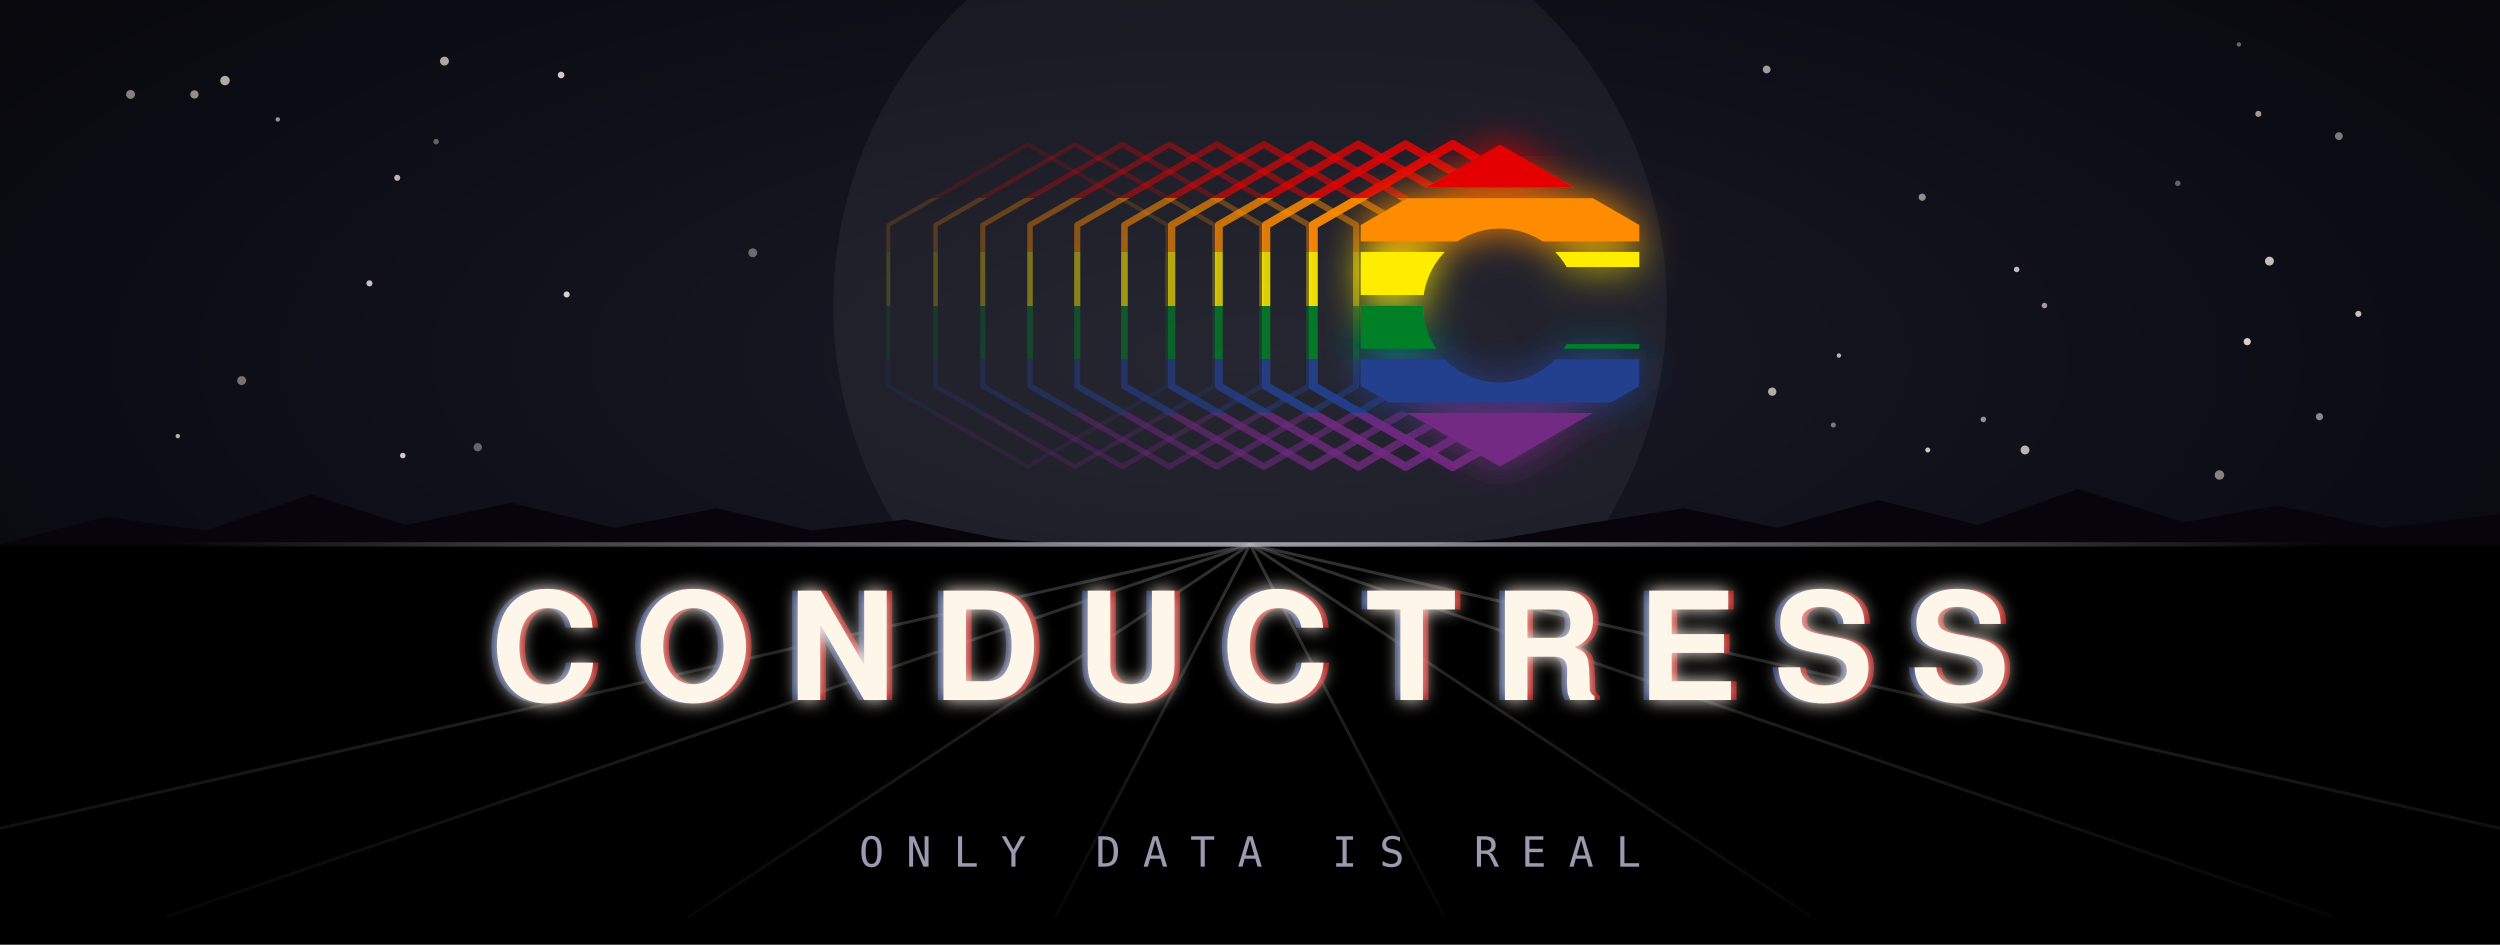
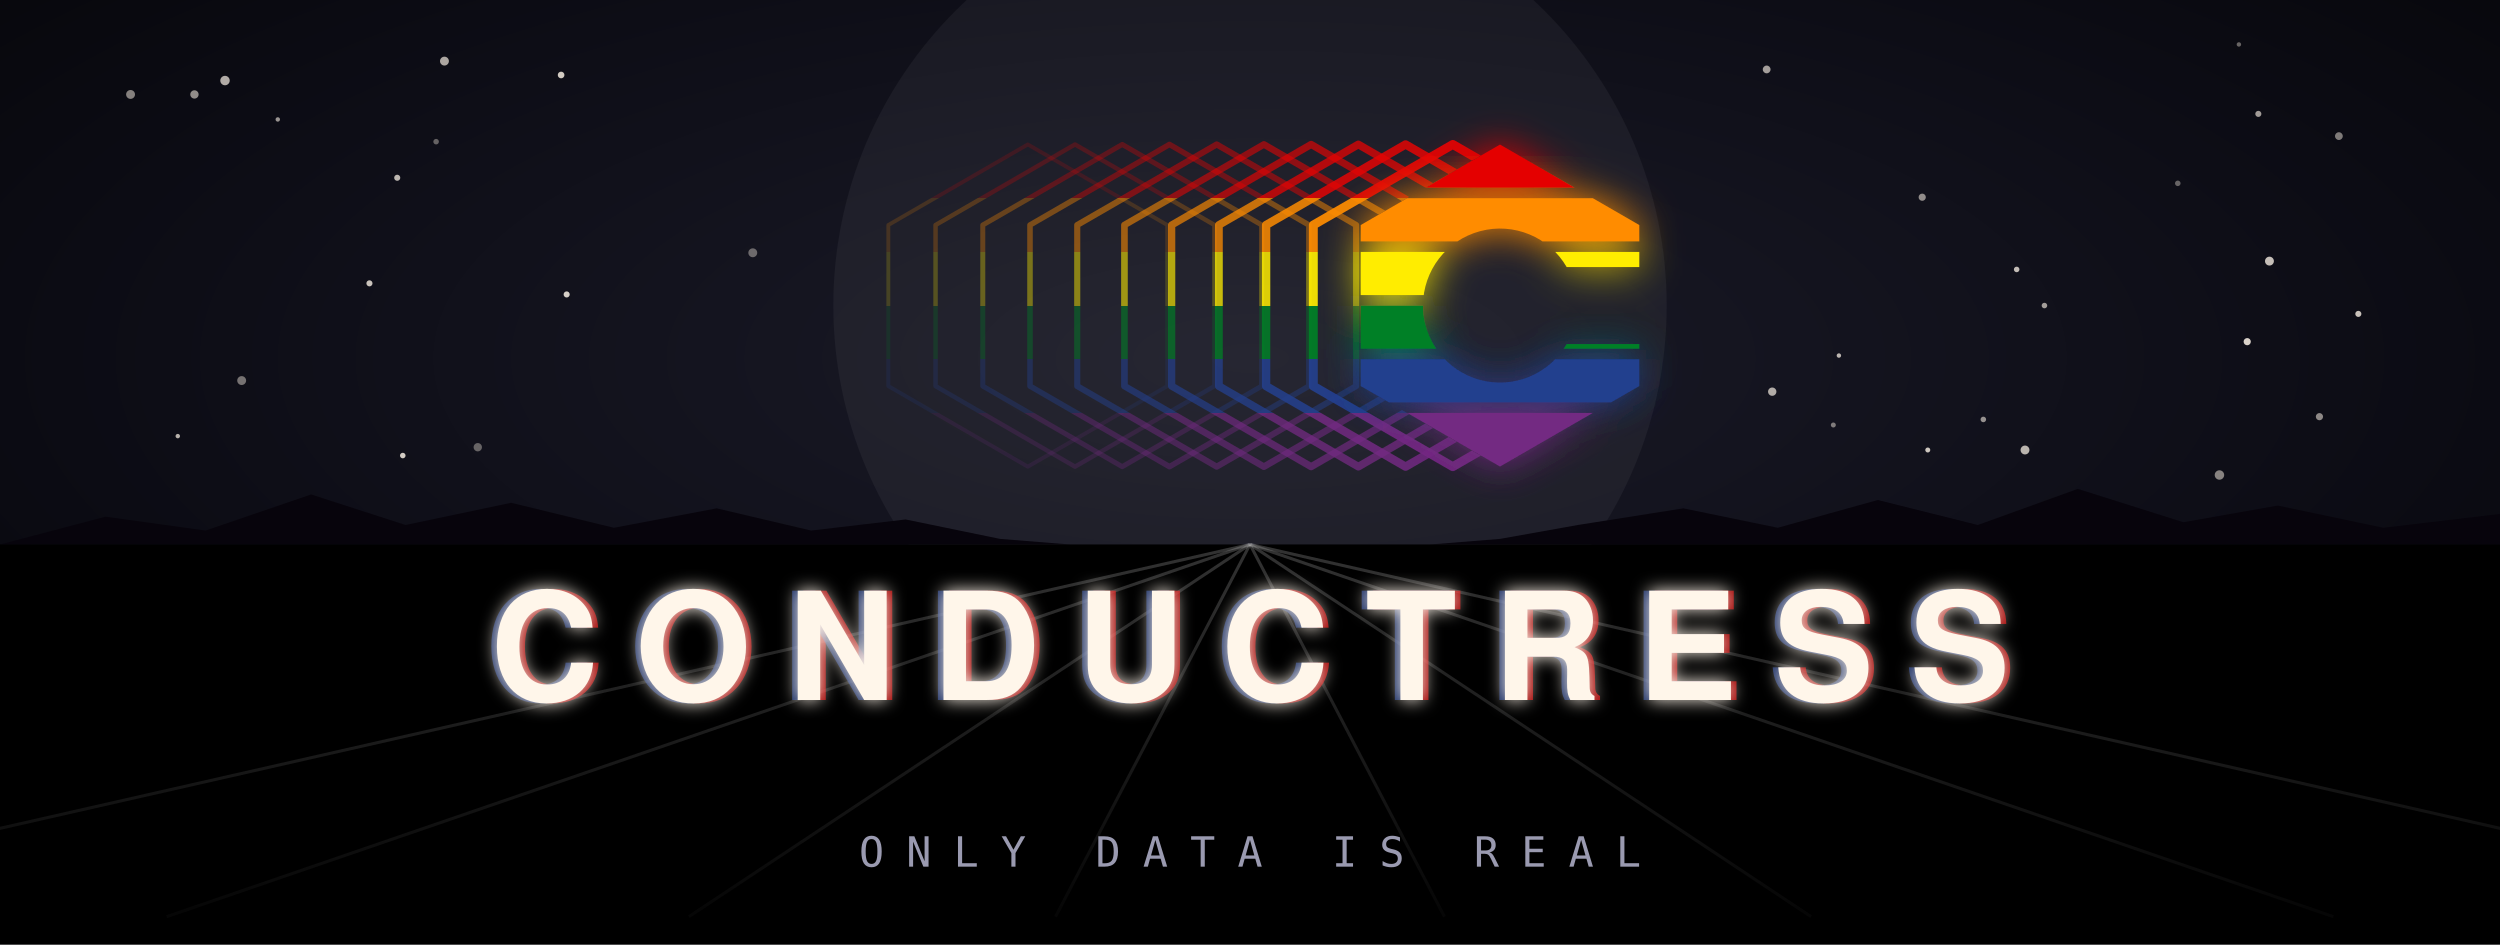
<svg xmlns="http://www.w3.org/2000/svg" viewBox="0 0 900 340" width="900" height="340" role="img" aria-label="Conductress">
  <defs>
    <radialGradient id="prh-sky" cx="50%" cy="38%" r="72%">
      <stop offset="0%" stop-color="#1b1b28" />
      <stop offset="60%" stop-color="#0d0d16" />
      <stop offset="100%" stop-color="#050508" />
    </radialGradient>
    <linearGradient id="prh-trail" gradientUnits="userSpaceOnUse" x1="0" y1="52" x2="0" y2="168">
      <stop offset="0" stop-color="#e40303" />
      <stop offset="0.167" stop-color="#e40303" />
      <stop offset="0.167" stop-color="#ff8c00" />
      <stop offset="0.333" stop-color="#ff8c00" />
      <stop offset="0.333" stop-color="#ffed00" />
      <stop offset="0.5" stop-color="#ffed00" />
      <stop offset="0.5" stop-color="#008026" />
      <stop offset="0.667" stop-color="#008026" />
      <stop offset="0.667" stop-color="#24408e" />
      <stop offset="0.833" stop-color="#24408e" />
      <stop offset="0.833" stop-color="#732982" />
      <stop offset="1" stop-color="#732982" />
    </linearGradient>
    <linearGradient id="prh-streak" x1="0" y1="0" x2="1" y2="0">
      <stop offset="0%" stop-color="#ffffff" stop-opacity="0" />
      <stop offset="100%" stop-color="#ffffff" stop-opacity="0.55" />
    </linearGradient>
    <linearGradient id="prh-grid" x1="0" y1="0" x2="0" y2="1">
      <stop offset="0%" stop-color="#ffffff" stop-opacity="0.28" />
      <stop offset="100%" stop-color="#ffffff" stop-opacity="0.03" />
    </linearGradient>
    <linearGradient id="prh-rule" gradientUnits="userSpaceOnUse" x1="60" y1="0" x2="840" y2="0">
      <stop offset="0%" stop-color="#ffffff" stop-opacity="0" />
      <stop offset="50%" stop-color="#d8d8e6" />
      <stop offset="100%" stop-color="#ffffff" stop-opacity="0" />
    </linearGradient>
    <filter id="prh-bloom" x="-60%" y="-60%" width="220%" height="220%">
      <feGaussianBlur stdDeviation="7" result="b1" />
      <feMerge>
        <feMergeNode in="b1" />
        <feMergeNode in="SourceGraphic" />
      </feMerge>
    </filter>
    <filter id="prh-soft" x="-40%" y="-40%" width="180%" height="180%">
      <feGaussianBlur stdDeviation="3" result="b2" />
      <feMerge>
        <feMergeNode in="b2" />
        <feMergeNode in="SourceGraphic" />
      </feMerge>
    </filter>
    <clipPath id="prh-notlead">
      <polygon points="-3789.5,-2449.1 4919.7,2582.1 7420.8,-1747.4 -1288.4,-6778.6" />
      <polygon points="590.2,-4919.0 590.2,5139.0 5590.2,5139.0 5590.2,-4919.0" />
      <polygon points="4919.7,-2362.1 -3789.5,2669.1 -1288.4,6998.6 7420.8,1967.4" />
      <polygon points="4869.5,2669.1 -3839.7,-2362.1 -6340.8,1967.4 2368.4,6998.6" />
      <polygon points="489.8,5139.0 489.8,-4919.0 -4510.2,-4919.0 -4510.2,5139.0" />
      <polygon points="-3839.7,2582.1 4869.5,-2449.1 2368.4,-6778.6 -6340.8,-1747.4" />
    </clipPath>
    <clipPath id="prh-c">
      <path d="M89.8 27 L50 4 L10.2 27 L10.2 73 L50 96 L89.8 73 L89.8 61 L69.05 61 A22 22 0 1 1 69.05 39 L89.8 39 Z" />
    </clipPath>
    <symbol id="prh-cmark" viewBox="0 0 100 100">
      <g clip-path="url(#prh-c)">
        <rect x="8" y="4.00" width="84" height="12.33" fill="#e40303" />
        <rect x="8" y="19.33" width="84" height="12.33" fill="#ff8c00" />
        <rect x="8" y="34.67" width="84" height="12.33" fill="#ffed00" />
        <rect x="8" y="50.00" width="84" height="12.33" fill="#008026" />
        <rect x="8" y="65.33" width="84" height="12.33" fill="#24408e" />
        <rect x="8" y="80.67" width="84" height="15.33" fill="#732982" />
      </g>
    </symbol>
  </defs>
  <g id="background">
    <rect width="900" height="340" fill="url(#prh-sky)" />
    <circle cx="450" cy="110" r="150" fill="#ffffff" opacity="0.05" />
  </g>
  <g id="stars" fill="#fff6ea">
    <circle cx="736" cy="110" r="1.0" opacity="0.61" />
    <circle cx="729" cy="162" r="1.6" opacity="0.71" />
    <circle cx="636" cy="25" r="1.4" opacity="0.62" />
    <circle cx="64" cy="157" r="0.8" opacity="0.70" />
    <circle cx="660" cy="153" r="0.9" opacity="0.46" />
    <circle cx="726" cy="97" r="1.0" opacity="0.75" />
    <circle cx="202" cy="27" r="1.2" opacity="0.81" />
    <circle cx="87" cy="137" r="1.6" opacity="0.43" />
    <circle cx="714" cy="151" r="1.0" opacity="0.56" />
    <circle cx="100" cy="43" r="0.8" opacity="0.58" />
    <circle cx="849" cy="113" r="1.1" opacity="0.77" />
    <circle cx="813" cy="41" r="1.1" opacity="0.61" />
    <circle cx="47" cy="34" r="1.6" opacity="0.50" />
    <circle cx="694" cy="162" r="0.9" opacity="0.79" />
    <circle cx="806" cy="16" r="0.8" opacity="0.38" />
    <circle cx="70" cy="34" r="1.5" opacity="0.55" />
    <circle cx="172" cy="161" r="1.5" opacity="0.36" />
    <circle cx="842" cy="49" r="1.4" opacity="0.47" />
    <circle cx="809" cy="123" r="1.3" opacity="0.84" />
    <circle cx="835" cy="150" r="1.3" opacity="0.53" />
    <circle cx="692" cy="71" r="1.3" opacity="0.54" />
    <circle cx="143" cy="64" r="1.1" opacity="0.72" />
    <circle cx="157" cy="51" r="1.0" opacity="0.36" />
    <circle cx="81" cy="29" r="1.7" opacity="0.68" />
    <circle cx="662" cy="128" r="0.8" opacity="0.72" />
    <circle cx="145" cy="164" r="1.0" opacity="0.81" />
    <circle cx="271" cy="91" r="1.6" opacity="0.38" />
    <circle cx="817" cy="94" r="1.6" opacity="0.76" />
    <circle cx="799" cy="171" r="1.7" opacity="0.50" />
    <circle cx="160" cy="22" r="1.6" opacity="0.66" />
    <circle cx="784" cy="66" r="1.0" opacity="0.37" />
    <circle cx="204" cy="106" r="1.1" opacity="0.83" />
    <circle cx="133" cy="102" r="1.1" opacity="0.78" />
    <circle cx="638" cy="141" r="1.5" opacity="0.67" />
  </g>
  <g id="mountains" fill="#07040c">
    <path d="M0 196 L38 186 L74 191 L112 178 L146 189 L184 181 L221 190 L258 183 L292 191 L326 187 L360 194 L385 196 Z" />
    <path d="M515 196 L540 194 L568 189 L606 183 L640 190 L676 180 L712 189 L748 176 L786 188 L820 182 L858 190 L900 185 L900 196 Z" />
  </g>
  <rect id="ground" x="0" y="196" width="900" height="144" fill="#000" />
  <g id="horizon" opacity="0.7">
-     <line x1="60" y1="196" x2="840" y2="196" stroke="url(#prh-rule)" stroke-width="1.6" />
    <g stroke="url(#prh-grid)" stroke-width="1.1" fill="none">
      <line x1="450" y1="196" x2="-140" y2="330" />
      <line x1="450" y1="196" x2="60" y2="330" />
      <line x1="450" y1="196" x2="248" y2="330" />
      <line x1="450" y1="196" x2="380" y2="330" />
      <line x1="450" y1="196" x2="520" y2="330" />
      <line x1="450" y1="196" x2="652" y2="330" />
      <line x1="450" y1="196" x2="840" y2="330" />
      <line x1="450" y1="196" x2="1040" y2="330" />
    </g>
  </g>
  <g id="speedstreaks" stroke="url(#prh-streak)" stroke-linecap="round">
    <line x1="150" y1="72" x2="372" y2="72" stroke-width="2" />
    <line x1="118" y1="96" x2="356" y2="96" stroke-width="3.4" />
    <line x1="166" y1="120" x2="366" y2="120" stroke-width="1.6" />
    <line x1="104" y1="144" x2="350" y2="144" stroke-width="4.2" />
    <line x1="182" y1="164" x2="360" y2="164" stroke-width="1.4" />
  </g>
  <g id="trail" fill="none" stroke="url(#prh-trail)" stroke-linejoin="round" clip-path="url(#prh-notlead)">
    <path d="M370 52 L420.2 81 L420.2 139 L370 168 L319.8 139 L319.8 81 Z" stroke-width="1.4" opacity="0.17" />
    <path d="M387 52 L437.2 81 L437.2 139 L387 168 L336.8 139 L336.8 81 Z" stroke-width="1.6" opacity="0.24" />
    <path d="M404 52 L454.2 81 L454.2 139 L404 168 L353.8 139 L353.8 81 Z" stroke-width="1.8" opacity="0.32" />
    <path d="M421 52 L471.2 81 L471.2 139 L421 168 L370.8 139 L370.8 81 Z" stroke-width="2.0" opacity="0.4" />
    <path d="M438 52 L488.2 81 L488.2 139 L438 168 L387.8 139 L387.8 81 Z" stroke-width="2.2" opacity="0.48" />
    <path d="M455 52 L505.2 81 L505.2 139 L455 168 L404.8 139 L404.8 81 Z" stroke-width="2.4" opacity="0.57" />
    <path d="M472 52 L522.2 81 L522.2 139 L472 168 L421.8 139 L421.8 81 Z" stroke-width="2.6" opacity="0.66" />
    <path d="M489 52 L539.2 81 L539.2 139 L489 168 L438.8 139 L438.8 81 Z" stroke-width="2.8" opacity="0.75" />
    <path d="M506 52 L556.2 81 L556.2 139 L506 168 L455.8 139 L455.8 81 Z" stroke-width="3.0" opacity="0.84" />
    <path d="M523 52 L573.2 81 L573.2 139 L523 168 L472.8 139 L472.8 81 Z" stroke-width="3.2" opacity="0.92" />
  </g>
  <g id="lead" filter="url(#prh-bloom)">
    <use href="#prh-cmark" x="477" y="47" width="126" height="126" />
  </g>
  <g id="wordmark">
    <path d="M213.334 225.972C213.064 222.57 212.362 220.41 210.688 218.196C207.664 214.2 202.804 211.986 196.918 211.986C185.794 211.986 178.882 219.924 178.882 232.668C178.882 245.358 185.74 253.242 196.702 253.242C206.53 253.242 213.01 247.572 213.496 238.554H205.612C205.072 243.576 201.94 246.438 196.918 246.438C190.654 246.438 186.982 241.362 186.982 232.776C186.982 224.082 190.816 218.898 197.188 218.898C201.886 218.898 204.532 221.166 205.612 225.972Z M249.554 211.986C244.046 211.986 239.51 213.822 236.162 217.44C232.652 221.22 230.654 226.728 230.654 232.614C230.654 238.5 232.652 244.062 236.162 247.788C239.564 251.46 243.992 253.242 249.608 253.242C255.224 253.242 259.652 251.46 263.054 247.788C266.456 244.17 268.562 238.446 268.562 232.884C268.562 226.728 266.564 221.166 263.054 217.44C259.598 213.714 255.278 211.986 249.554 211.986ZM249.608 218.898C256.25 218.898 260.462 224.298 260.462 232.83C260.462 240.93 256.088 246.33 249.608 246.33C243.02 246.33 238.754 240.93 238.754 232.614C238.754 224.298 243.02 218.898 249.608 218.898Z M311.1 252.0H319.2V212.634H311.1V239.418L295.494 212.634H287.178V252.0H295.278V224.784Z M339.652 252.0H355.042C361.036 252.0 364.816 250.596 367.516 247.41C370.594 243.738 372.268 238.446 372.268 232.29C372.268 226.188 370.594 220.896 367.516 217.17C364.816 213.984 361.09 212.634 355.042 212.634H339.652ZM347.752 245.25V219.384H355.042C361.144 219.384 364.168 223.65 364.168 232.344C364.168 240.984 361.144 245.25 355.042 245.25Z M414.698 212.634V239.31C414.698 244.062 412.268 246.33 407.192 246.33C402.116 246.33 399.686 244.062 399.686 239.31V212.634H391.586V239.31C391.586 243.738 392.774 246.87 395.42 249.246C398.282 251.838 402.44 253.242 407.192 253.242C411.944 253.242 416.102 251.838 418.964 249.246C421.61 246.87 422.798 243.738 422.798 239.31V212.634Z M476.298 225.972C476.028 222.57 475.326 220.41 473.652 218.196C470.628 214.2 465.768 211.986 459.882 211.986C448.758 211.986 441.846 219.924 441.846 232.668C441.846 245.358 448.704 253.242 459.666 253.242C469.494 253.242 475.974 247.572 476.46 238.554H468.576C468.036 243.576 464.904 246.438 459.882 246.438C453.618 246.438 449.946 241.362 449.946 232.776C449.946 224.082 453.78 218.898 460.152 218.898C464.85 218.898 467.496 221.166 468.576 225.972Z M512.248 219.384H523.75V212.634H492.214V219.384H504.148V252.0H512.248Z M549.872 236.394H559.16C562.67 236.394 564.182 237.798 564.182 241.038V242.658C564.128 243.684 564.128 244.656 564.128 245.25C564.128 248.976 564.344 250.11 565.316 252.0H574.01V250.542C572.768 249.84 572.282 249.03 572.282 247.302C572.066 235.692 571.85 235.152 566.828 232.992C571.256 231.264 573.47 228.078 573.47 223.272C573.47 220.14 572.39 217.278 570.5 215.334C568.718 213.498 566.234 212.634 562.886 212.634H541.772V252.0H549.872ZM549.872 229.644V219.384H559.646C561.968 219.384 562.886 219.6 563.912 220.41C564.884 221.22 565.37 222.57 565.37 224.406C565.37 226.296 564.884 227.808 563.912 228.618C562.994 229.374 561.968 229.644 559.646 229.644Z M601.806 235.044H620.652V228.294H601.806V219.384H622.164V212.634H593.706V252.0H623.136V245.25H601.806Z M671.236 224.622C671.182 216.468 665.728 211.986 655.792 211.986C646.342 211.986 640.888 216.414 640.888 224.082C640.888 230.184 643.966 233.154 651.958 234.666L657.466 235.746C662.866 236.772 664.864 238.284 664.864 241.47C664.864 244.764 661.84 246.762 656.926 246.762C651.418 246.762 648.34 244.44 648.07 240.228H640.186C640.672 248.652 646.45 253.242 656.494 253.242C666.646 253.242 672.64 248.544 672.64 240.498C672.64 234.288 669.508 231.048 662.218 229.644L656.062 228.456C650.284 227.322 648.61 226.188 648.61 223.326C648.61 220.356 651.202 218.466 655.414 218.466C660.544 218.466 663.406 220.626 663.676 224.622Z M720.254 224.622C720.2 216.468 714.746 211.986 704.81 211.986C695.36 211.986 689.906 216.414 689.906 224.082C689.906 230.184 692.984 233.154 700.976 234.666L706.484 235.746C711.884 236.772 713.882 238.284 713.882 241.47C713.882 244.764 710.858 246.762 705.944 246.762C700.436 246.762 697.358 244.44 697.088 240.228H689.204C689.69 248.652 695.468 253.242 705.512 253.242C715.664 253.242 721.658 248.544 721.658 240.498C721.658 234.288 718.526 231.048 711.236 229.644L705.08 228.456C699.302 227.322 697.628 226.188 697.628 223.326C697.628 220.356 700.22 218.466 704.432 218.466C709.562 218.466 712.424 220.626 712.694 224.622Z" transform="translate(2 0)" fill="#e40303" opacity="0.7" />
    <path d="M213.334 225.972C213.064 222.57 212.362 220.41 210.688 218.196C207.664 214.2 202.804 211.986 196.918 211.986C185.794 211.986 178.882 219.924 178.882 232.668C178.882 245.358 185.74 253.242 196.702 253.242C206.53 253.242 213.01 247.572 213.496 238.554H205.612C205.072 243.576 201.94 246.438 196.918 246.438C190.654 246.438 186.982 241.362 186.982 232.776C186.982 224.082 190.816 218.898 197.188 218.898C201.886 218.898 204.532 221.166 205.612 225.972Z M249.554 211.986C244.046 211.986 239.51 213.822 236.162 217.44C232.652 221.22 230.654 226.728 230.654 232.614C230.654 238.5 232.652 244.062 236.162 247.788C239.564 251.46 243.992 253.242 249.608 253.242C255.224 253.242 259.652 251.46 263.054 247.788C266.456 244.17 268.562 238.446 268.562 232.884C268.562 226.728 266.564 221.166 263.054 217.44C259.598 213.714 255.278 211.986 249.554 211.986ZM249.608 218.898C256.25 218.898 260.462 224.298 260.462 232.83C260.462 240.93 256.088 246.33 249.608 246.33C243.02 246.33 238.754 240.93 238.754 232.614C238.754 224.298 243.02 218.898 249.608 218.898Z M311.1 252.0H319.2V212.634H311.1V239.418L295.494 212.634H287.178V252.0H295.278V224.784Z M339.652 252.0H355.042C361.036 252.0 364.816 250.596 367.516 247.41C370.594 243.738 372.268 238.446 372.268 232.29C372.268 226.188 370.594 220.896 367.516 217.17C364.816 213.984 361.09 212.634 355.042 212.634H339.652ZM347.752 245.25V219.384H355.042C361.144 219.384 364.168 223.65 364.168 232.344C364.168 240.984 361.144 245.25 355.042 245.25Z M414.698 212.634V239.31C414.698 244.062 412.268 246.33 407.192 246.33C402.116 246.33 399.686 244.062 399.686 239.31V212.634H391.586V239.31C391.586 243.738 392.774 246.87 395.42 249.246C398.282 251.838 402.44 253.242 407.192 253.242C411.944 253.242 416.102 251.838 418.964 249.246C421.61 246.87 422.798 243.738 422.798 239.31V212.634Z M476.298 225.972C476.028 222.57 475.326 220.41 473.652 218.196C470.628 214.2 465.768 211.986 459.882 211.986C448.758 211.986 441.846 219.924 441.846 232.668C441.846 245.358 448.704 253.242 459.666 253.242C469.494 253.242 475.974 247.572 476.46 238.554H468.576C468.036 243.576 464.904 246.438 459.882 246.438C453.618 246.438 449.946 241.362 449.946 232.776C449.946 224.082 453.78 218.898 460.152 218.898C464.85 218.898 467.496 221.166 468.576 225.972Z M512.248 219.384H523.75V212.634H492.214V219.384H504.148V252.0H512.248Z M549.872 236.394H559.16C562.67 236.394 564.182 237.798 564.182 241.038V242.658C564.128 243.684 564.128 244.656 564.128 245.25C564.128 248.976 564.344 250.11 565.316 252.0H574.01V250.542C572.768 249.84 572.282 249.03 572.282 247.302C572.066 235.692 571.85 235.152 566.828 232.992C571.256 231.264 573.47 228.078 573.47 223.272C573.47 220.14 572.39 217.278 570.5 215.334C568.718 213.498 566.234 212.634 562.886 212.634H541.772V252.0H549.872ZM549.872 229.644V219.384H559.646C561.968 219.384 562.886 219.6 563.912 220.41C564.884 221.22 565.37 222.57 565.37 224.406C565.37 226.296 564.884 227.808 563.912 228.618C562.994 229.374 561.968 229.644 559.646 229.644Z M601.806 235.044H620.652V228.294H601.806V219.384H622.164V212.634H593.706V252.0H623.136V245.25H601.806Z M671.236 224.622C671.182 216.468 665.728 211.986 655.792 211.986C646.342 211.986 640.888 216.414 640.888 224.082C640.888 230.184 643.966 233.154 651.958 234.666L657.466 235.746C662.866 236.772 664.864 238.284 664.864 241.47C664.864 244.764 661.84 246.762 656.926 246.762C651.418 246.762 648.34 244.44 648.07 240.228H640.186C640.672 248.652 646.45 253.242 656.494 253.242C666.646 253.242 672.64 248.544 672.64 240.498C672.64 234.288 669.508 231.048 662.218 229.644L656.062 228.456C650.284 227.322 648.61 226.188 648.61 223.326C648.61 220.356 651.202 218.466 655.414 218.466C660.544 218.466 663.406 220.626 663.676 224.622Z M720.254 224.622C720.2 216.468 714.746 211.986 704.81 211.986C695.36 211.986 689.906 216.414 689.906 224.082C689.906 230.184 692.984 233.154 700.976 234.666L706.484 235.746C711.884 236.772 713.882 238.284 713.882 241.47C713.882 244.764 710.858 246.762 705.944 246.762C700.436 246.762 697.358 244.44 697.088 240.228H689.204C689.69 248.652 695.468 253.242 705.512 253.242C715.664 253.242 721.658 248.544 721.658 240.498C721.658 234.288 718.526 231.048 711.236 229.644L705.08 228.456C699.302 227.322 697.628 226.188 697.628 223.326C697.628 220.356 700.22 218.466 704.432 218.466C709.562 218.466 712.424 220.626 712.694 224.622Z" transform="translate(-2 0)" fill="#24408e" opacity="0.7" />
    <path d="M213.334 225.972C213.064 222.57 212.362 220.41 210.688 218.196C207.664 214.2 202.804 211.986 196.918 211.986C185.794 211.986 178.882 219.924 178.882 232.668C178.882 245.358 185.74 253.242 196.702 253.242C206.53 253.242 213.01 247.572 213.496 238.554H205.612C205.072 243.576 201.94 246.438 196.918 246.438C190.654 246.438 186.982 241.362 186.982 232.776C186.982 224.082 190.816 218.898 197.188 218.898C201.886 218.898 204.532 221.166 205.612 225.972Z M249.554 211.986C244.046 211.986 239.51 213.822 236.162 217.44C232.652 221.22 230.654 226.728 230.654 232.614C230.654 238.5 232.652 244.062 236.162 247.788C239.564 251.46 243.992 253.242 249.608 253.242C255.224 253.242 259.652 251.46 263.054 247.788C266.456 244.17 268.562 238.446 268.562 232.884C268.562 226.728 266.564 221.166 263.054 217.44C259.598 213.714 255.278 211.986 249.554 211.986ZM249.608 218.898C256.25 218.898 260.462 224.298 260.462 232.83C260.462 240.93 256.088 246.33 249.608 246.33C243.02 246.33 238.754 240.93 238.754 232.614C238.754 224.298 243.02 218.898 249.608 218.898Z M311.1 252.0H319.2V212.634H311.1V239.418L295.494 212.634H287.178V252.0H295.278V224.784Z M339.652 252.0H355.042C361.036 252.0 364.816 250.596 367.516 247.41C370.594 243.738 372.268 238.446 372.268 232.29C372.268 226.188 370.594 220.896 367.516 217.17C364.816 213.984 361.09 212.634 355.042 212.634H339.652ZM347.752 245.25V219.384H355.042C361.144 219.384 364.168 223.65 364.168 232.344C364.168 240.984 361.144 245.25 355.042 245.25Z M414.698 212.634V239.31C414.698 244.062 412.268 246.33 407.192 246.33C402.116 246.33 399.686 244.062 399.686 239.31V212.634H391.586V239.31C391.586 243.738 392.774 246.87 395.42 249.246C398.282 251.838 402.44 253.242 407.192 253.242C411.944 253.242 416.102 251.838 418.964 249.246C421.61 246.87 422.798 243.738 422.798 239.31V212.634Z M476.298 225.972C476.028 222.57 475.326 220.41 473.652 218.196C470.628 214.2 465.768 211.986 459.882 211.986C448.758 211.986 441.846 219.924 441.846 232.668C441.846 245.358 448.704 253.242 459.666 253.242C469.494 253.242 475.974 247.572 476.46 238.554H468.576C468.036 243.576 464.904 246.438 459.882 246.438C453.618 246.438 449.946 241.362 449.946 232.776C449.946 224.082 453.78 218.898 460.152 218.898C464.85 218.898 467.496 221.166 468.576 225.972Z M512.248 219.384H523.75V212.634H492.214V219.384H504.148V252.0H512.248Z M549.872 236.394H559.16C562.67 236.394 564.182 237.798 564.182 241.038V242.658C564.128 243.684 564.128 244.656 564.128 245.25C564.128 248.976 564.344 250.11 565.316 252.0H574.01V250.542C572.768 249.84 572.282 249.03 572.282 247.302C572.066 235.692 571.85 235.152 566.828 232.992C571.256 231.264 573.47 228.078 573.47 223.272C573.47 220.14 572.39 217.278 570.5 215.334C568.718 213.498 566.234 212.634 562.886 212.634H541.772V252.0H549.872ZM549.872 229.644V219.384H559.646C561.968 219.384 562.886 219.6 563.912 220.41C564.884 221.22 565.37 222.57 565.37 224.406C565.37 226.296 564.884 227.808 563.912 228.618C562.994 229.374 561.968 229.644 559.646 229.644Z M601.806 235.044H620.652V228.294H601.806V219.384H622.164V212.634H593.706V252.0H623.136V245.25H601.806Z M671.236 224.622C671.182 216.468 665.728 211.986 655.792 211.986C646.342 211.986 640.888 216.414 640.888 224.082C640.888 230.184 643.966 233.154 651.958 234.666L657.466 235.746C662.866 236.772 664.864 238.284 664.864 241.47C664.864 244.764 661.84 246.762 656.926 246.762C651.418 246.762 648.34 244.44 648.07 240.228H640.186C640.672 248.652 646.45 253.242 656.494 253.242C666.646 253.242 672.64 248.544 672.64 240.498C672.64 234.288 669.508 231.048 662.218 229.644L656.062 228.456C650.284 227.322 648.61 226.188 648.61 223.326C648.61 220.356 651.202 218.466 655.414 218.466C660.544 218.466 663.406 220.626 663.676 224.622Z M720.254 224.622C720.2 216.468 714.746 211.986 704.81 211.986C695.36 211.986 689.906 216.414 689.906 224.082C689.906 230.184 692.984 233.154 700.976 234.666L706.484 235.746C711.884 236.772 713.882 238.284 713.882 241.47C713.882 244.764 710.858 246.762 705.944 246.762C700.436 246.762 697.358 244.44 697.088 240.228H689.204C689.69 248.652 695.468 253.242 705.512 253.242C715.664 253.242 721.658 248.544 721.658 240.498C721.658 234.288 718.526 231.048 711.236 229.644L705.08 228.456C699.302 227.322 697.628 226.188 697.628 223.326C697.628 220.356 700.22 218.466 704.432 218.466C709.562 218.466 712.424 220.626 712.694 224.622Z" fill="#fff6ea" filter="url(#prh-soft)" />
  </g>
  <g id="subtitle">
    <path d="M315.867 306.543Q315.867 304.134 315.373 303.101Q314.878 302.068 313.75 302.068Q312.63 302.068 312.135 303.101Q311.641 304.134 311.641 306.543Q311.641 308.946 312.135 309.979Q312.63 311.011 313.75 311.011Q314.878 311.011 315.373 309.982Q315.867 308.953 315.867 306.543ZM317.412 306.543Q317.412 309.4 316.508 310.806Q315.603 312.212 313.75 312.212Q311.897 312.212 310.996 310.813Q310.095 309.415 310.095 306.543Q310.095 303.68 311.0 302.273Q311.905 300.867 313.75 300.867Q315.603 300.867 316.508 302.273Q317.412 303.68 317.412 306.543Z M327.287 301.065H329.162L332.854 310.066V301.065H334.282V312.0H332.407L328.716 302.999V312.0H327.287Z M344.875 301.065H346.362V310.755H351.642V312.0H344.875Z M360.602 301.065H362.177L364.843 305.892L367.501 301.065H369.091L365.582 307.093V312.0H364.095V307.093Z M397.586 310.784Q399.453 310.784 400.193 309.865Q400.933 308.946 400.933 306.543Q400.933 304.119 400.197 303.2Q399.461 302.281 397.586 302.281H396.883V310.784ZM397.615 301.065Q400.12 301.065 401.306 302.398Q402.493 303.731 402.493 306.543Q402.493 309.341 401.306 310.671Q400.12 312.0 397.615 312.0H395.396V301.065Z M415.935 302.369 414.375 307.964H417.495ZM415.041 301.065H416.836L420.183 312.0H418.652L417.846 309.151H414.016L413.225 312.0H411.694Z M428.798 301.065H437.14V302.31H433.72V312.0H432.233V302.31H428.798Z M449.996 302.369 448.436 307.964H451.556ZM449.103 301.065H450.897L454.244 312.0H452.714L451.908 309.151H448.077L447.286 312.0H445.756Z M481.018 301.065H487.09V302.31H484.798V310.755H487.09V312.0H481.018V310.755H483.311V302.31H481.018Z M503.989 301.438V302.94Q503.315 302.508 502.638 302.288Q501.96 302.068 501.272 302.068Q500.224 302.068 499.616 302.555Q499.009 303.042 499.009 303.87Q499.009 304.595 499.408 304.976Q499.807 305.357 500.898 305.613L501.675 305.789Q503.213 306.148 503.916 306.917Q504.619 307.686 504.619 309.012Q504.619 310.572 503.652 311.392Q502.685 312.212 500.84 312.212Q500.071 312.212 499.294 312.048Q498.518 311.883 497.734 311.553V309.979Q498.576 310.513 499.327 310.762Q500.078 311.011 500.84 311.011Q501.96 311.011 502.583 310.51Q503.205 310.008 503.205 309.107Q503.205 308.287 502.777 307.854Q502.348 307.422 501.286 307.188L500.495 307.005Q498.972 306.661 498.283 305.965Q497.595 305.269 497.595 304.097Q497.595 302.632 498.58 301.75Q499.565 300.867 501.198 300.867Q501.828 300.867 502.524 301.01Q503.22 301.153 503.989 301.438Z M536.205 306.836Q536.776 306.983 537.179 307.389Q537.582 307.796 538.182 309.012L539.669 312.0H538.08L536.776 309.239Q536.212 308.06 535.762 307.719Q535.311 307.378 534.586 307.378H533.173V312.0H531.686V301.065H534.733Q536.534 301.065 537.494 301.878Q538.453 302.691 538.453 304.229Q538.453 305.313 537.864 305.998Q537.274 306.683 536.205 306.836ZM533.173 302.281V306.163H534.791Q535.853 306.163 536.373 305.687Q536.893 305.21 536.893 304.229Q536.893 303.284 536.34 302.782Q535.787 302.281 534.733 302.281Z M549.112 301.065H555.601V302.31H550.592V305.547H555.382V306.792H550.592V310.755H555.74V312.0H549.112Z M569.212 302.369 567.652 307.964H570.772ZM568.318 301.065H570.113L573.46 312.0H571.929L571.123 309.151H567.293L566.502 312.0H564.971Z M583.305 301.065H584.792V310.755H590.073V312.0H583.305Z" fill="#9a9ab0" />
  </g>
</svg>
